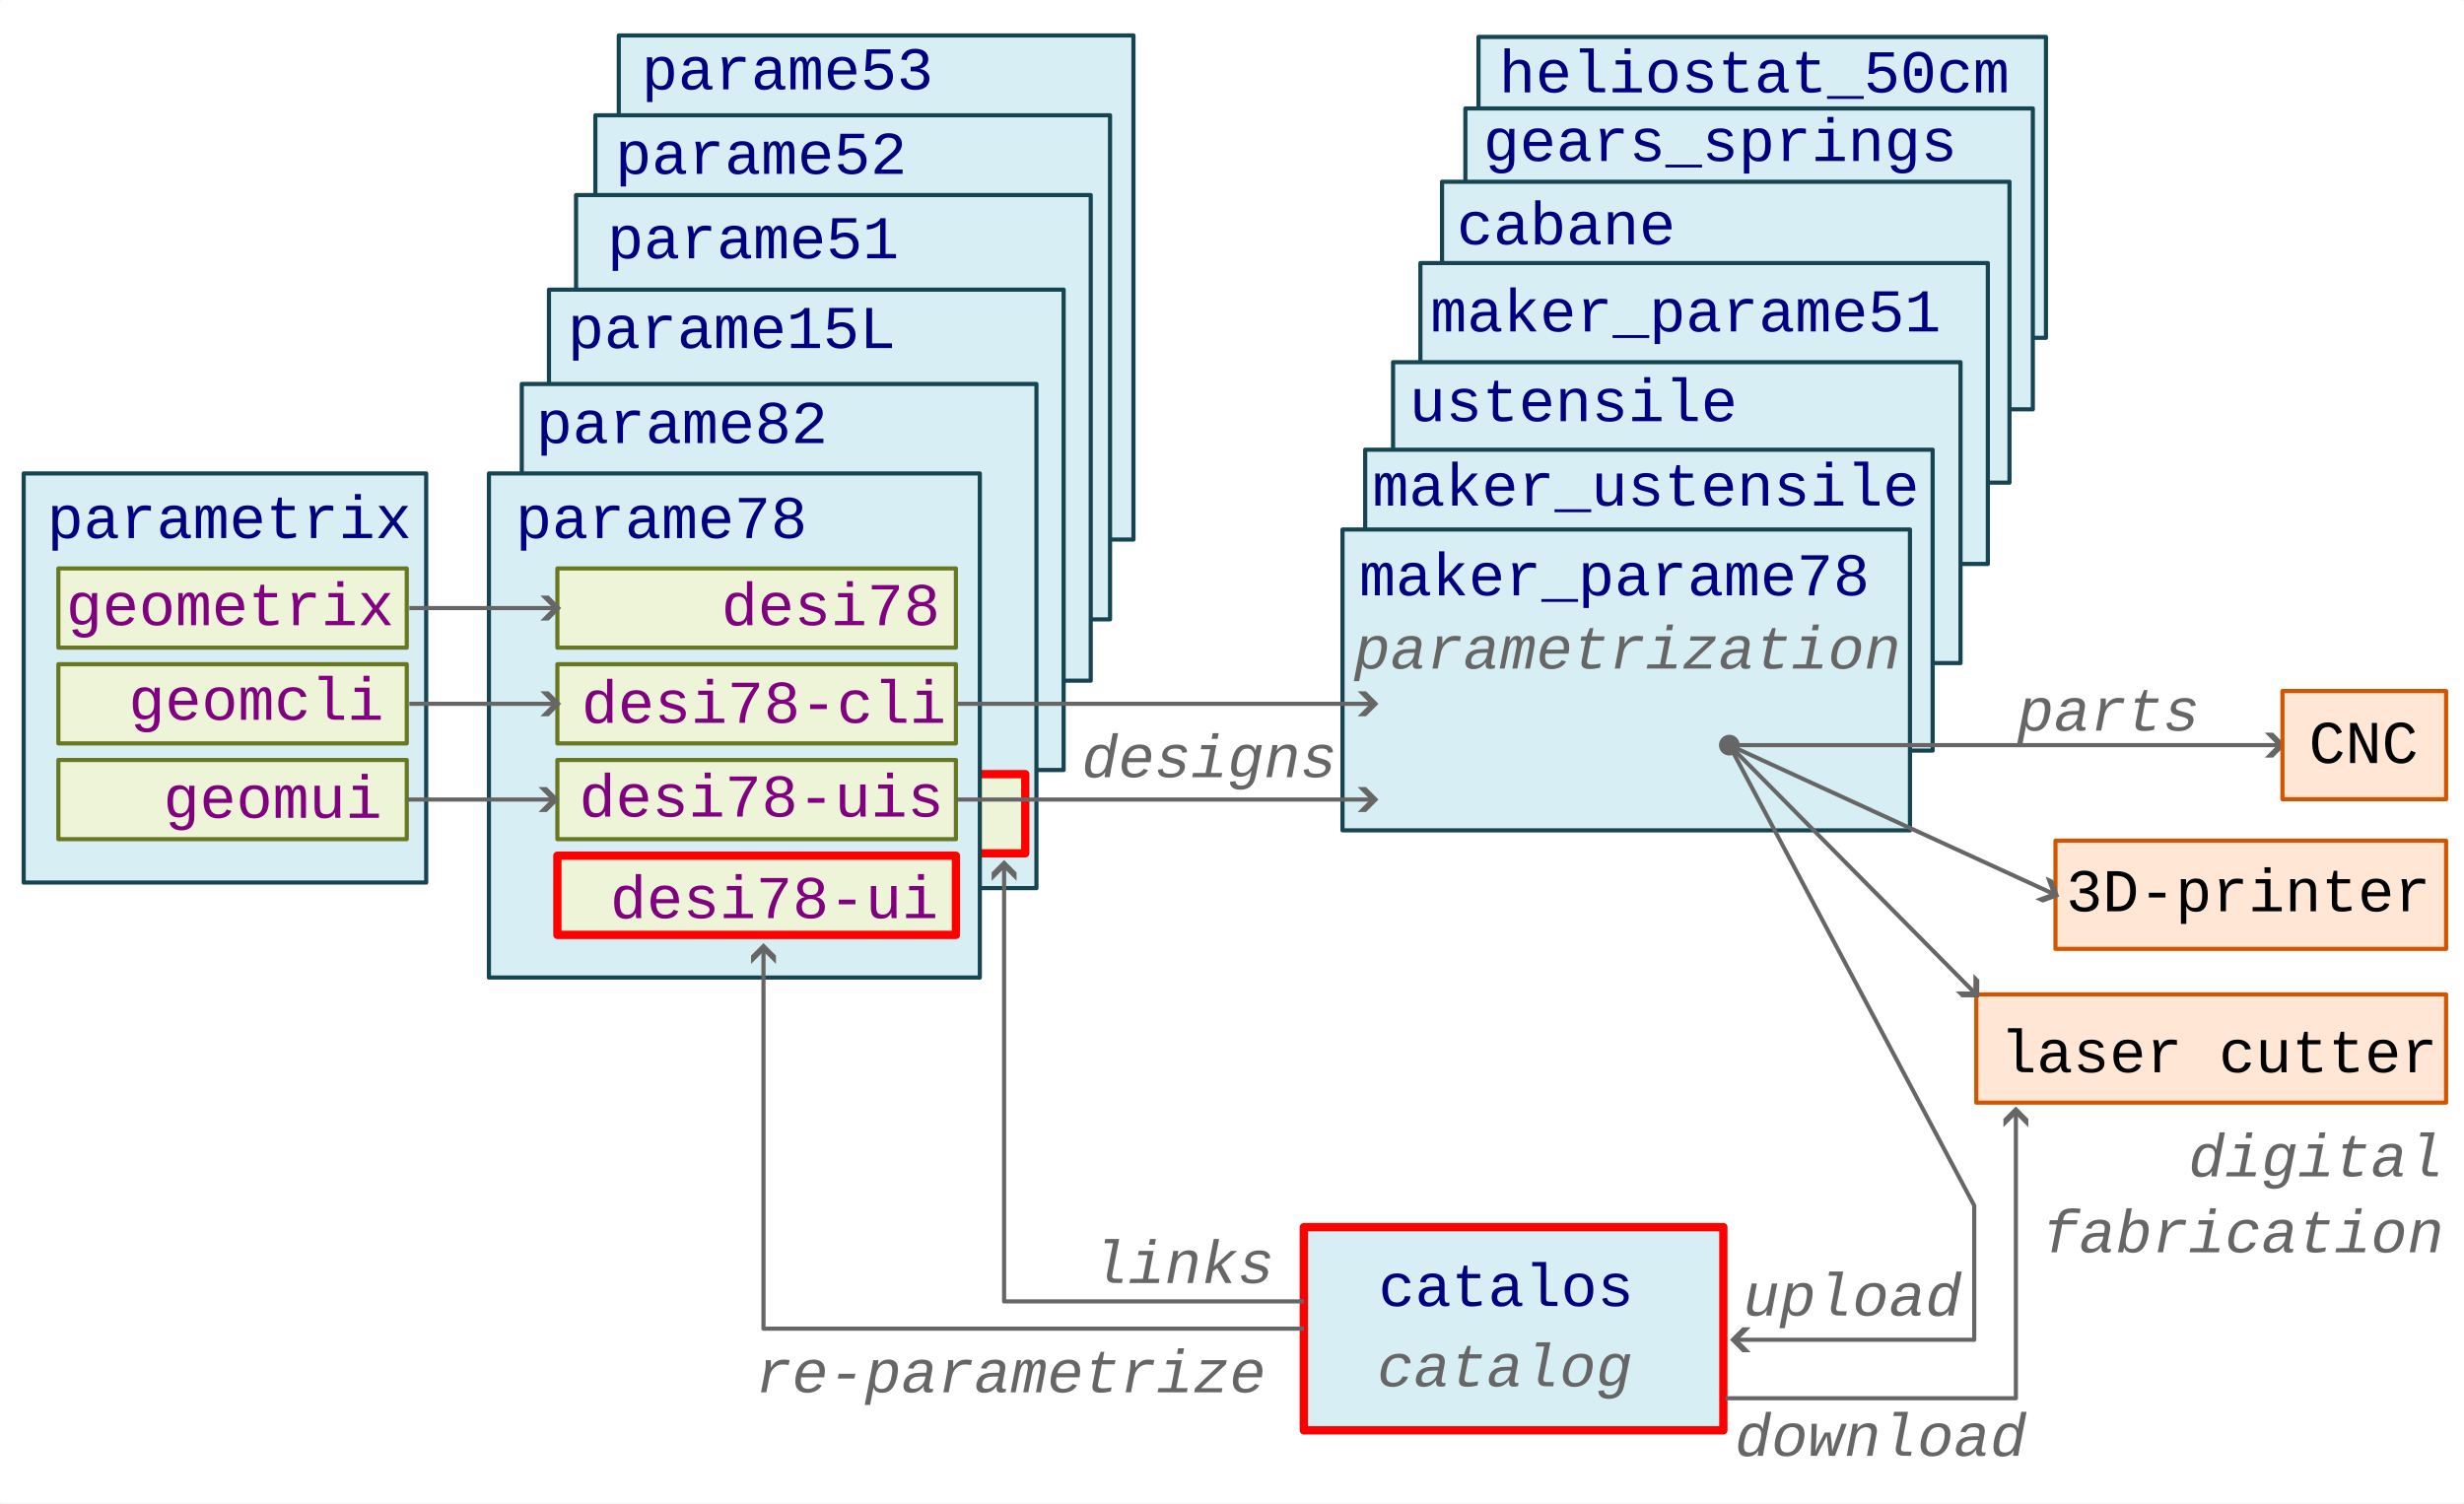
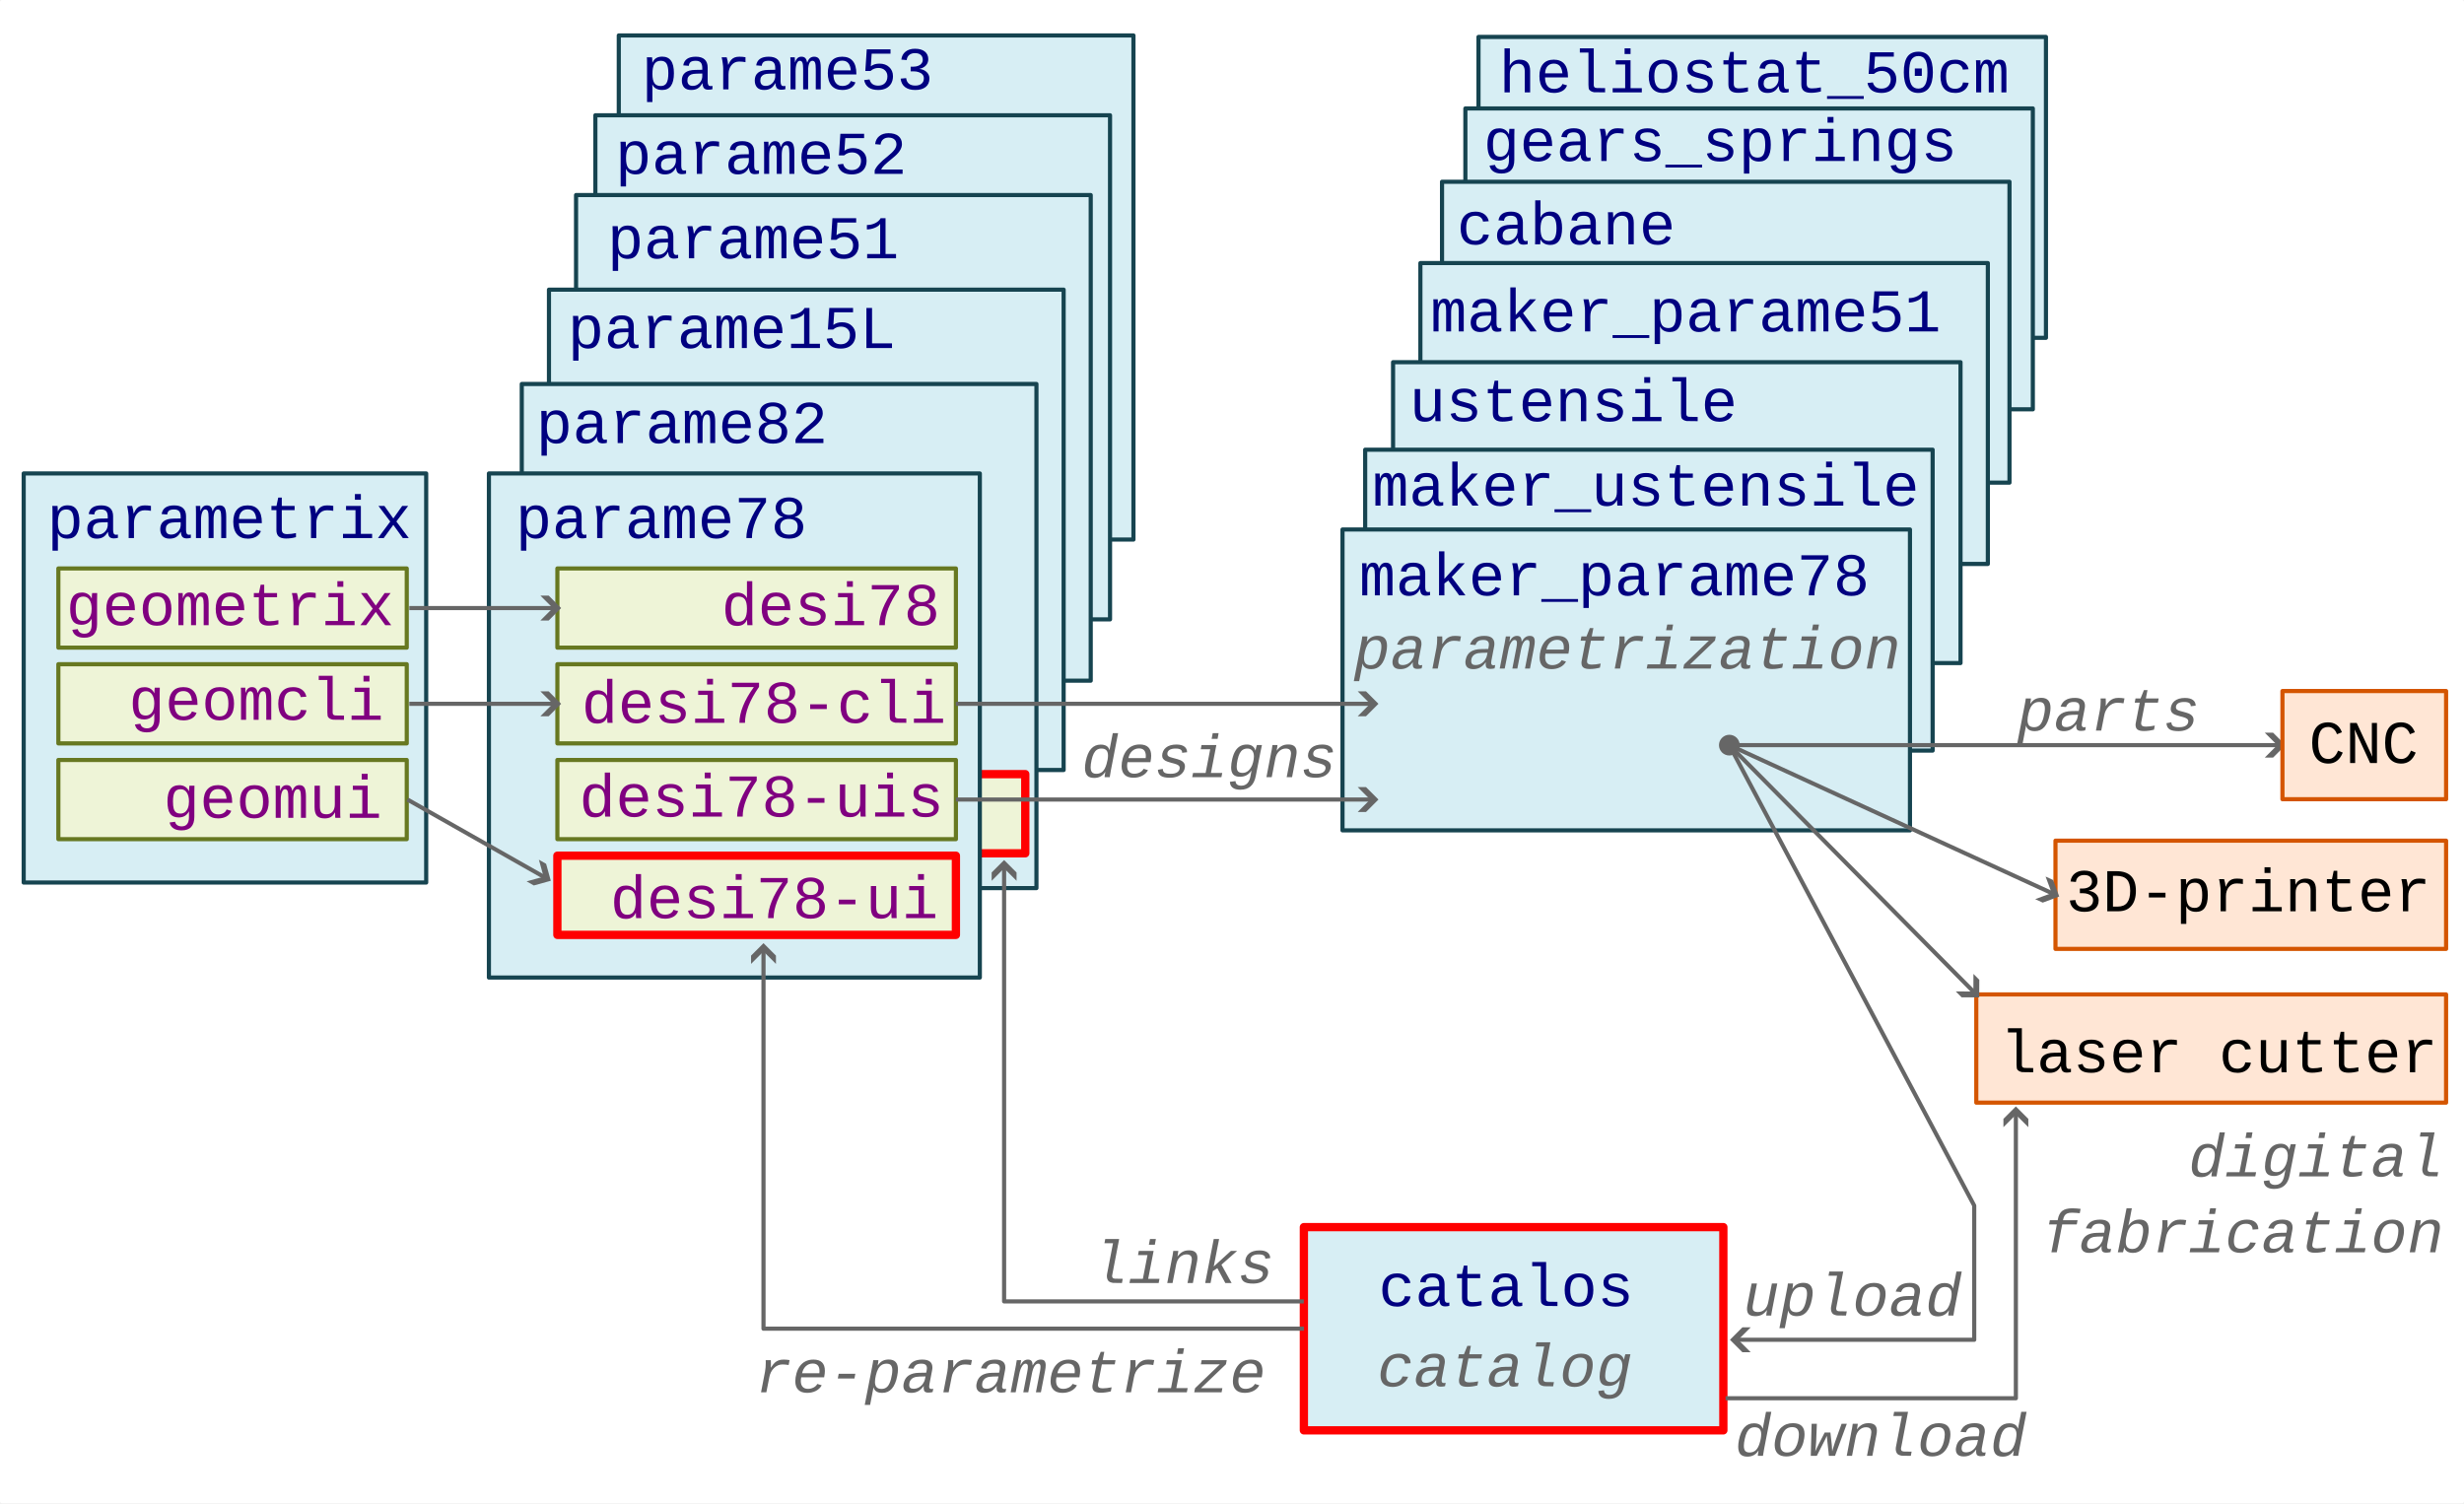
<svg xmlns="http://www.w3.org/2000/svg" width="594.75" height="362.856" viewBox="0 0 157.361 96.006" version="1.1" id="svg1">
  <defs id="defs1">
    <rect x="144.103" y="457.417" width="136.253" height="33.128" id="rect35" />
    <rect x="326.896" y="472.07" width="172.705" height="54.788" id="rect34" />
    <rect x="251.33" y="459.966" width="132.731" height="35.676" id="rect33" />
    <marker style="overflow:visible" id="marker31" refX="0" refY="0" orient="auto-start-reverse" markerWidth="1" markerHeight="1" viewBox="0 0 1 1" preserveAspectRatio="xMidYMid">
      <path style="fill:context-stroke;fill-rule:evenodd;stroke:none" d="m 1,0 -3,3 h -2 l 3,-3 -3,-3 h 2 z" id="path31" />
    </marker>
    <marker style="overflow:visible" id="Dot" refX="0" refY="0" orient="auto" markerWidth="1" markerHeight="1" viewBox="0 0 1 1" preserveAspectRatio="xMidYMid">
      <path transform="scale(0.5)" style="fill:context-stroke;fill-rule:evenodd;stroke:none" d="M 5,0 C 5,2.76 2.76,5 0,5 -2.76,5 -5,2.76 -5,0 c 0,-2.76 2.3,-5 5,-5 2.76,0 5,2.24 5,5 z" id="path17" />
    </marker>
    <rect x="533.229" y="352.938" width="78.36" height="30.579" id="rect28" />
    <rect x="528.132" y="305.157" width="158.631" height="50.966" id="rect27" />
    <rect x="529.406" y="240.176" width="136.97" height="50.329" id="rect26" />
    <marker style="overflow:visible" id="ArrowWideHeavy" refX="0" refY="0" orient="auto-start-reverse" markerWidth="1" markerHeight="1" viewBox="0 0 1 1" preserveAspectRatio="xMidYMid">
      <path style="fill:context-stroke;fill-rule:evenodd;stroke:none" d="m 1,0 -3,3 h -2 l 3,-3 -3,-3 h 2 z" id="path3" />
    </marker>
    <rect x="373.324" y="515.391" width="189.847" height="28.031" id="rect25" />
    <rect x="380.332" y="477.803" width="165.001" height="35.676" id="rect24" />
    <rect x="384.154" y="452.321" width="133.785" height="41.41" id="rect23" />
    <rect x="388.613" y="421.741" width="157.994" height="33.128" id="rect22" />
    <rect x="214.056" y="464.425" width="154.808" height="35.039" id="rect21" />
    <rect x="209.596" y="437.668" width="180.928" height="52.877" id="rect20" />
    <rect x="235.716" y="400.718" width="150.986" height="31.216" id="rect19" />
    <rect x="198.766" y="373.324" width="128.051" height="41.41" id="rect18" />
    <rect x="380.969" y="345.93" width="119.132" height="28.031" id="rect15" />
    <rect x="302.609" y="406.452" width="119.132" height="22.935" id="rect14" />
    <rect x="267.57" y="349.752" width="159.905" height="28.031" id="rect13" />
    <rect x="192.396" y="440.853" width="117.221" height="40.135" id="rect12" />
    <rect x="167.55" y="356.76" width="161.816" height="46.506" id="rect11" />
    <rect x="37.587" y="348.478" width="124.866" height="47.143" id="rect10" />
    <rect x="203.863" y="430.66" width="126.14" height="46.506" id="rect9" />
    <rect x="241.45" y="353.575" width="102.568" height="25.483" id="rect8" />
    <rect x="242.724" y="313.439" width="89.827" height="38.224" id="rect7" />
    <rect x="243.998" y="276.489" width="74.537" height="28.668" id="rect6" />
    <rect x="212.782" y="282.223" width="133.148" height="35.039" id="rect5" />
    <rect x="47.143" y="338.285" width="106.391" height="36.95" id="rect4" />
    <rect x="56.062" y="236.353" width="140.156" height="62.433" id="rect3" />
    <rect x="48.417" y="169.461" width="119.132" height="31.216" id="rect2" />
    <rect x="144.103" y="457.417" width="136.253" height="33.128" id="rect35-9" />
    <rect x="144.103" y="457.417" width="155.365" height="37.587" id="rect35-6" />
    <rect x="144.103" y="457.417" width="136.253" height="33.128" id="rect35-9-8" />
    <rect x="144.103" y="457.417" width="136.253" height="33.128" id="rect35-9-8-0" />
    <rect x="144.103" y="457.417" width="155.365" height="37.587" id="rect35-6-6" />
    <rect x="144.103" y="457.417" width="136.253" height="33.128" id="rect35-9-5" />
  </defs>
  <g id="layer1" transform="translate(-0.8790592,-20.43184)">
    <rect style="fill:#ffffff;stroke:#ffffff;stroke-width:0.265;stroke-linejoin:round" id="rect36" width="157.096" height="95.741" x="1.011" y="20.564" />
    <rect style="fill:#ffe6d5;stroke:#d45500;stroke-width:0.265;stroke-linejoin:round" id="rect29-9" width="24.947" height="6.911" x="132.15" y="74.121" />
    <rect style="fill:#ffe6d5;stroke:#d45500;stroke-width:0.265;stroke-linejoin:round" id="rect29" width="30.003" height="6.911" x="127.093" y="83.942" />
    <rect style="fill:#d7eef4;stroke:#164450;stroke-width:0.265;stroke-linejoin:round" id="rect17-0-0-0-07" width="36.24" height="19.216" x="95.302" y="22.79" />
    <rect style="fill:#d7eef4;stroke:#164450;stroke-width:0.265;stroke-linejoin:round" id="rect17-0-0-0-47" width="36.24" height="19.216" x="94.464" y="27.358" />
    <rect style="fill:#d7eef4;stroke:#164450;stroke-width:0.265;stroke-linejoin:round" id="rect17-0-0-0-4" width="36.24" height="19.216" x="92.973" y="32.04" />
    <rect style="fill:#d7eef4;stroke:#164450;stroke-width:0.265;stroke-linejoin:round" id="rect17-0-0-0-56" width="36.24" height="19.216" x="91.591" y="37.233" />
    <rect style="fill:#d7eef4;stroke:#164450;stroke-width:0.265;stroke-linejoin:round" id="rect17-0-0-0-5" width="36.24" height="19.216" x="89.846" y="43.563" />
    <rect style="fill:#d7eef4;stroke:#164450;stroke-width:0.265;stroke-linejoin:round" id="rect17-0-0-0-0" width="36.24" height="19.216" x="88.065" y="49.152" />
    <rect style="fill:#d7eef4;stroke:#164450;stroke-width:0.265;stroke-linejoin:round" id="rect17-0-0-0" width="36.24" height="19.216" x="86.617" y="54.248" />
    <rect style="fill:#d7eef4;stroke:#164450;stroke-width:0.265;stroke-linejoin:round" id="rect17-0-5-6-7" width="32.869" height="32.195" x="40.397" y="22.696" />
    <rect style="fill:#d7eef4;stroke:#164450;stroke-width:0.265;stroke-linejoin:round" id="rect17-0-5-6-3" width="32.869" height="32.195" x="38.901" y="27.794" />
    <rect style="fill:#d7eef4;stroke:#164450;stroke-width:0.265;stroke-linejoin:round" id="rect17-0-5-6" width="32.869" height="31.015" x="37.668" y="32.889" />
    <rect style="fill:#d7eef4;stroke:#164450;stroke-width:0.265;stroke-linejoin:round" id="rect17" width="25.705" height="26.127" x="2.392" y="50.669" />
    <rect style="fill:#eef4d7;stroke:#677821;stroke-width:0.265;stroke-linejoin:round" id="rect16-5-2" width="22.25" height="5.057" x="4.606" y="68.967" />
    <rect style="fill:#eef4d7;stroke:#677821;stroke-width:0.265;stroke-linejoin:round" id="rect16-5" width="22.25" height="5.057" x="4.606" y="62.852" />
    <rect style="fill:#eef4d7;stroke:#677821;stroke-width:0.265;stroke-linejoin:round" id="rect16" width="22.25" height="5.057" x="4.606" y="56.737" />
    <text xml:space="preserve" transform="matrix(0.2645833,0,0,0.2645833,-7.721959,12.06863)" id="text2" style="font-size:14.667px;line-height:normal;font-family:'Liberation Mono';-inkscape-font-specification:'Liberation Mono';text-decoration-color:#000000;white-space:pre;shape-inside:url(#rect2);display:inline;fill:#800080;stroke-width:1;-inkscape-stroke:none;stop-color:#000000">
      <tspan x="48.418" y="182.511" id="tspan1">geometrix</tspan>
    </text>
    <text xml:space="preserve" transform="matrix(0.2645833,0,0,0.2645833,-3.53149,6.674764)" id="text3" style="font-size:14.667px;line-height:normal;font-family:'Liberation Mono';-inkscape-font-specification:'Liberation Mono';text-decoration-color:#000000;white-space:pre;shape-inside:url(#rect3);display:inline;fill:#800080;stroke-width:1;-inkscape-stroke:none;stop-color:#000000">
      <tspan x="56.062" y="249.404" id="tspan2">geomui</tspan>
    </text>
    <text xml:space="preserve" transform="matrix(0.2645833,0,0,0.2645833,-3.386422,-26.55474)" id="text4" style="font-size:14.667px;line-height:normal;font-family:'Liberation Mono';-inkscape-font-specification:'Liberation Mono';text-decoration-color:#000000;white-space:pre;shape-inside:url(#rect4);display:inline;fill:#800080;stroke-width:1;-inkscape-stroke:none;stop-color:#000000">
      <tspan x="47.143" y="351.335" id="tspan3">geomcli</tspan>
    </text>
    <text xml:space="preserve" transform="matrix(0.2645833,0,0,0.2645833,-52.41756,-23.32863)" id="text5" style="font-size:14.667px;line-height:normal;font-family:'Liberation Mono';-inkscape-font-specification:'Liberation Mono';text-decoration-color:#000000;white-space:pre;shape-inside:url(#rect5);display:inline;fill:#000080;stroke-width:1;-inkscape-stroke:none;stop-color:#000000">
      <tspan x="212.781" y="295.273" id="tspan4">parametrix</tspan>
    </text>
    <text xml:space="preserve" transform="matrix(0.2645833,0,0,0.2645833,-39.90016,-79.4586)" id="text14" style="font-size:14.667px;line-height:normal;font-family:'Liberation Mono';-inkscape-font-specification:'Liberation Mono';text-decoration-color:#000000;white-space:pre;shape-inside:url(#rect14);display:inline;fill:#000080;stroke-width:1;-inkscape-stroke:none;stop-color:#000000">
      <tspan x="302.609" y="419.501" id="tspan5">parame52</tspan>
    </text>
    <text xml:space="preserve" transform="matrix(0.2645833,0,0,0.2645833,-58.94727,-68.83942)" id="text15" style="font-size:14.667px;line-height:normal;font-family:'Liberation Mono';-inkscape-font-specification:'Liberation Mono';text-decoration-color:#000000;white-space:pre;shape-inside:url(#rect15);display:inline;fill:#000080;stroke-width:1;-inkscape-stroke:none;stop-color:#000000">
-       <tspan x="380.969" y="358.98" id="tspan14">parame53</tspan>
+       <tspan x="380.969" y="358.98" id="tspan6">parame53</tspan>
    </text>
    <rect style="fill:#d7eef4;stroke:#164450;stroke-width:0.265;stroke-linejoin:round" id="rect17-0-5-8" width="32.869" height="30.678" x="35.938" y="38.93" />
    <rect style="fill:#d7eef4;stroke:#164450;stroke-width:0.265;stroke-linejoin:round" id="rect17-0-5" width="32.869" height="32.195" x="34.201" y="44.955" />
    <rect style="fill:#eef4d7;stroke:#ff0000;stroke-width:0.529;stroke-linejoin:round" id="rect16-5-2-6-8-9" width="25.452" height="5.057" x="40.905" y="69.871" />
    <rect style="fill:#d7eef4;stroke:#164450;stroke-width:0.265;stroke-linejoin:round" id="rect17-0" width="31.352" height="32.195" x="32.103" y="50.669" />
    <rect style="fill:#eef4d7;stroke:#677821;stroke-width:0.265;stroke-linejoin:round" id="rect16-5-2-6" width="25.452" height="5.057" x="36.475" y="68.967" />
    <rect style="fill:#eef4d7;stroke:#677821;stroke-width:0.265;stroke-linejoin:round" id="rect16-5-0" width="25.452" height="5.057" x="36.475" y="62.852" />
    <rect style="fill:#eef4d7;stroke:#677821;stroke-width:0.265;stroke-linejoin:round" id="rect16-6" width="25.452" height="5.057" x="36.475" y="56.737" />
    <text xml:space="preserve" transform="matrix(0.2645833,0,0,0.2645833,-17.61169,-16.24918)" id="text6" style="font-size:14.667px;line-height:normal;font-family:'Liberation Mono';-inkscape-font-specification:'Liberation Mono';text-decoration-color:#000000;white-space:pre;shape-inside:url(#rect6);display:inline;fill:#800080;stroke-width:1;-inkscape-stroke:none;stop-color:#000000">
-       <tspan x="243.998" y="289.538" id="tspan15">desi78</tspan>
+       <tspan x="243.998" y="289.538" id="tspan7">desi78</tspan>
    </text>
    <text xml:space="preserve" transform="matrix(0.2645833,0,0,0.2645833,-26.20818,-19.78891)" id="text7" style="font-size:14.667px;line-height:normal;font-family:'Liberation Mono';-inkscape-font-specification:'Liberation Mono';text-decoration-color:#000000;white-space:pre;shape-inside:url(#rect7);display:inline;fill:#800080;stroke-width:1;-inkscape-stroke:none;stop-color:#000000">
-       <tspan x="242.725" y="326.49" id="tspan16">desi78-cli</tspan>
+       <tspan x="242.725" y="326.49" id="tspan8">desi78-cli</tspan>
    </text>
    <text xml:space="preserve" transform="matrix(0.2645833,0,0,0.2645833,23.85368,-40.85871)" id="text10" style="font-size:14.667px;line-height:normal;font-family:'Liberation Mono';-inkscape-font-specification:'Liberation Mono';text-decoration-color:#000000;white-space:pre;shape-inside:url(#rect10);display:inline;fill:#000080;stroke-width:1;-inkscape-stroke:none;stop-color:#000000">
-       <tspan x="37.588" y="361.529" id="tspan17">parame78</tspan>
+       <tspan x="37.588" y="361.529" id="tspan9">parame78</tspan>
    </text>
    <rect style="fill:#eef4d7;stroke:#ff0000;stroke-width:0.529;stroke-linejoin:round" id="rect16-5-2-6-8" width="25.452" height="5.057" x="36.475" y="75.082" />
    <text xml:space="preserve" transform="matrix(0.2645833,0,0,0.2645833,-16.07306,-44.81516)" id="text9" style="font-size:14.667px;line-height:normal;font-family:'Liberation Mono';-inkscape-font-specification:'Liberation Mono';text-decoration-color:#000000;white-space:pre;shape-inside:url(#rect9);display:inline;fill:#800080;stroke-width:1;-inkscape-stroke:none;stop-color:#000000">
-       <tspan x="203.863" y="443.71" id="tspan29">desi78-uis</tspan>
+       <tspan x="203.863" y="443.71" id="tspan10">desi78-uis</tspan>
    </text>
    <text xml:space="preserve" transform="matrix(0.2645833,0,0,0.2645833,-9.22251,-49.11808)" id="text11" style="font-size:14.667px;line-height:normal;font-family:'Liberation Mono';-inkscape-font-specification:'Liberation Mono';text-decoration-color:#000000;white-space:pre;shape-inside:url(#rect11);display:inline;fill:#000080;stroke-width:1;-inkscape-stroke:none;stop-color:#000000">
-       <tspan x="167.549" y="369.81" id="tspan30">parame82</tspan>
+       <tspan x="167.549" y="369.81" id="tspan11">parame82</tspan>
    </text>
    <text xml:space="preserve" transform="matrix(0.2645833,0,0,0.2645833,-13.77359,-77.4359)" id="text12" style="font-size:14.667px;line-height:normal;font-family:'Liberation Mono';-inkscape-font-specification:'Liberation Mono';text-decoration-color:#000000;white-space:pre;shape-inside:url(#rect12);display:inline;fill:#000080;stroke-width:1;-inkscape-stroke:none;stop-color:#000000">
-       <tspan x="192.396" y="453.904" id="tspan31">parame15L</tspan>
+       <tspan x="192.396" y="453.904" id="tspan12">parame15L</tspan>
    </text>
    <text xml:space="preserve" transform="matrix(0.2645833,0,0,0.2645833,-31.13512,-59.06303)" id="text13" style="font-size:14.667px;line-height:normal;font-family:'Liberation Mono';-inkscape-font-specification:'Liberation Mono';text-decoration-color:#000000;white-space:pre;shape-inside:url(#rect13);display:inline;fill:#000080;stroke-width:1;-inkscape-stroke:none;stop-color:#000000">
-       <tspan x="267.57" y="362.802" id="tspan32">parame51</tspan>
+       <tspan x="267.57" y="362.802" id="tspan13">parame51</tspan>
    </text>
    <text xml:space="preserve" transform="matrix(0.2645833,0,0,0.2645833,-24.04041,-17.93476)" id="text8" style="font-size:14.667px;line-height:normal;font-family:'Liberation Mono';-inkscape-font-specification:'Liberation Mono';text-decoration-color:#000000;white-space:pre;shape-inside:url(#rect8);display:inline;fill:#800080;stroke-width:1;-inkscape-stroke:none;stop-color:#000000">
-       <tspan x="241.449" y="366.624" id="tspan36">desi78-ui</tspan>
+       <tspan x="241.449" y="366.624" id="tspan14">desi78-ui</tspan>
    </text>
    <rect style="fill:#d7eef4;stroke:#ff0000;stroke-width:0.529;stroke-linejoin:round" id="rect17-0-0" width="26.79" height="12.979" x="84.15" y="98.803" />
    <text xml:space="preserve" transform="matrix(0.2645833,0,0,0.2645833,36.32289,1.615111)" id="text17" style="font-size:14.667px;line-height:normal;font-family:'Liberation Mono';-inkscape-font-specification:'Liberation Mono';text-decoration-color:#000000;white-space:pre;shape-inside:url(#rect18);display:inline;fill:#000080;stroke-width:1;-inkscape-stroke:none;stop-color:#000000">
-       <tspan x="198.766" y="386.374" id="tspan37">catalos</tspan>
+       <tspan x="198.766" y="386.374" id="tspan15">catalos</tspan>
    </text>
    <text xml:space="preserve" transform="matrix(0.2645833,0,0,0.2645833,33.06507,-66.52949)" id="text19" style="font-size:14.667px;line-height:normal;font-family:'Liberation Mono';-inkscape-font-specification:'Liberation Mono';text-decoration-color:#000000;white-space:pre;shape-inside:url(#rect20);display:inline;fill:#000080;stroke-width:1;-inkscape-stroke:none;stop-color:#000000">
-       <tspan x="209.596" y="450.718" id="tspan38">maker_ustensile</tspan>
+       <tspan x="209.596" y="450.718" id="tspan16">maker_ustensile</tspan>
    </text>
    <text xml:space="preserve" transform="matrix(0.2645833,0,0,0.2645833,35.59344,-84.7338)" id="text20" style="font-size:14.667px;line-height:normal;font-family:'Liberation Mono';-inkscape-font-specification:'Liberation Mono';text-decoration-color:#000000;white-space:pre;shape-inside:url(#rect21);display:inline;fill:#000080;stroke-width:1;-inkscape-stroke:none;stop-color:#000000">
-       <tspan x="214.057" y="477.476" id="tspan39">maker_parame51</tspan>
+       <tspan x="214.057" y="477.476" id="tspan17">maker_parame51</tspan>
    </text>
    <text xml:space="preserve" transform="matrix(0.2645833,0,0,0.2645833,-11.94004,-67.7094)" id="text21" style="font-size:14.667px;line-height:normal;font-family:'Liberation Mono';-inkscape-font-specification:'Liberation Mono';text-decoration-color:#000000;white-space:pre;shape-inside:url(#rect22);display:inline;fill:#000080;stroke-width:1;-inkscape-stroke:none;stop-color:#000000">
-       <tspan x="388.613" y="434.792" id="tspan40">ustensile</tspan>
+       <tspan x="388.613" y="434.792" id="tspan18">ustensile</tspan>
    </text>
    <text xml:space="preserve" transform="matrix(0.2645833,0,0,0.2645833,-7.726078,-87.09362)" id="text22" style="font-size:14.667px;line-height:normal;font-family:'Liberation Mono';-inkscape-font-specification:'Liberation Mono';text-decoration-color:#000000;white-space:pre;shape-inside:url(#rect23);display:inline;fill:#000080;stroke-width:1;-inkscape-stroke:none;stop-color:#000000">
-       <tspan x="384.154" y="465.37" id="tspan41">cabane</tspan>
+       <tspan x="384.154" y="465.37" id="tspan19">cabane</tspan>
    </text>
    <text xml:space="preserve" transform="matrix(0.2645833,0,0,0.2645833,-5.029143,-99.15936)" id="text23" style="font-size:14.667px;line-height:normal;font-family:'Liberation Mono';-inkscape-font-specification:'Liberation Mono';text-decoration-color:#000000;white-space:pre;shape-inside:url(#rect24);display:inline;fill:#000080;stroke-width:1;-inkscape-stroke:none;stop-color:#000000">
-       <tspan x="380.332" y="490.853" id="tspan42">gears_springs</tspan>
+       <tspan x="380.332" y="490.853" id="tspan20">gears_springs</tspan>
    </text>
    <text xml:space="preserve" transform="matrix(0.2645833,0,0,0.2645833,-2.163649,-113.4868)" id="text24" style="font-size:14.667px;line-height:normal;font-family:'Liberation Mono';-inkscape-font-specification:'Liberation Mono';text-decoration-color:#000000;white-space:pre;shape-inside:url(#rect25);display:inline;fill:#000080;stroke-width:1;-inkscape-stroke:none;stop-color:#000000">
-       <tspan x="373.324" y="528.441" id="tspan43">heliostat_50cm</tspan>
+       <tspan x="373.324" y="528.441" id="tspan21">heliostat_50cm</tspan>
    </text>
    <text xml:space="preserve" transform="matrix(0.2645833,0,0,0.2645833,25.31138,-51.02211)" id="text18" style="font-size:14.667px;line-height:normal;font-family:'Liberation Mono';-inkscape-font-specification:'Liberation Mono';text-decoration-color:#000000;white-space:pre;shape-inside:url(#rect19);display:inline;fill:#000080;stroke-width:1;-inkscape-stroke:none;stop-color:#000000">
-       <tspan x="235.717" y="413.769" id="tspan44">maker_parame78</tspan>
+       <tspan x="235.717" y="413.769" id="tspan22">maker_parame78</tspan>
    </text>
    <path style="fill:#000080;stroke:#666666;stroke-width:0.265;stroke-linejoin:round;marker-end:url(#ArrowWideHeavy)" d="M 27.02,59.265 H 36.451" id="path25" />
    <path style="fill:#000080;stroke:#666666;stroke-width:0.265;stroke-linejoin:round;marker-end:url(#ArrowWideHeavy)" d="m 27.02,65.38 h 9.43" id="path25-3" />
-     <path style="fill:#000080;stroke:#666666;stroke-width:0.265;stroke-linejoin:round;marker-end:url(#ArrowWideHeavy)" d="m 26.9,71.495 h 9.43" id="path25-6" />
+     <path style="fill:#000080;stroke:#666666;stroke-width:0.265;stroke-linejoin:round;marker-end:url(#ArrowWideHeavy)" d="m 26.9,71.495 8.925,5.057" id="path25-6" />
    <path style="fill:#000080;stroke:#666666;stroke-width:0.265;stroke-linejoin:round;marker-end:url(#ArrowWideHeavy)" d="M 61.927,65.38 H 88.647" id="path25-3-5" />
    <path style="fill:#000080;stroke:#666666;stroke-width:0.265;stroke-linejoin:round;marker-end:url(#ArrowWideHeavy)" d="M 61.927,71.495 H 88.647" id="path25-6-0" />
    <path style="fill:none;stroke:#666666;stroke-width:0.265;stroke-linejoin:round;marker-start:url(#Dot);marker-end:url(#ArrowWideHeavy)" d="M 111.322,68.02 H 146.577" id="path25-6-0-2" />
    <path style="fill:none;stroke:#666666;stroke-width:0.265;stroke-linejoin:round;marker-end:url(#ArrowWideHeavy)" d="M 84.15,105.289 H 49.639 V 80.932" id="path26" />
    <path style="fill:none;stroke:#666666;stroke-width:0.265;stroke-linejoin:round;marker-end:url(#ArrowWideHeavy)" d="M 84.144,103.546 H 65.005 V 75.624" id="path26-0" />
    <text xml:space="preserve" transform="matrix(0.2645833,0,0,0.2645833,-7.248014,11.63053)" id="text26" style="font-size:14.667px;line-height:normal;font-family:'Liberation Mono';-inkscape-font-specification:'Liberation Mono';text-decoration-color:#000000;white-space:pre;shape-inside:url(#rect26);display:inline;fill:#000000;stroke-width:1;-inkscape-stroke:none;stop-color:#000000">
-       <tspan x="529.406" y="253.226" id="tspan45">3D-printer</tspan>
+       <tspan x="529.406" y="253.226" id="tspan23">3D-printer</tspan>
    </text>
    <text xml:space="preserve" transform="matrix(0.2645833,0,0,0.2645833,-11.12486,4.719637)" id="text27" style="font-size:14.667px;line-height:normal;font-family:'Liberation Mono';-inkscape-font-specification:'Liberation Mono';text-decoration-color:#000000;white-space:pre;shape-inside:url(#rect27);display:inline;fill:#000000;stroke-width:1;-inkscape-stroke:none;stop-color:#000000">
-       <tspan x="528.133" y="318.206" id="tspan46">laser cutter</tspan>
+       <tspan x="528.133" y="318.206" id="tspan24">laser cutter</tspan>
    </text>
    <rect style="fill:#ffe6d5;stroke:#d45500;stroke-width:0.265;stroke-linejoin:round" id="rect29-9-1" width="10.451" height="6.911" x="146.646" y="64.564" />
    <text xml:space="preserve" transform="matrix(0.2645833,0,0,0.2645833,7.248014,-27.67269)" id="text28" style="font-size:14.667px;line-height:normal;font-family:'Liberation Mono';-inkscape-font-specification:'Liberation Mono';text-decoration-color:#000000;white-space:pre;shape-inside:url(#rect28);display:inline;fill:#000000;stroke-width:1;-inkscape-stroke:none;stop-color:#000000">
-       <tspan x="533.229" y="365.988" id="tspan47">CNC</tspan>
+       <tspan x="533.229" y="365.988" id="tspan25">CNC</tspan>
    </text>
    <path style="fill:none;stroke:#666666;stroke-width:0.265;stroke-linejoin:round;marker-end:url(#ArrowWideHeavy)" d="m 111.322,68.02 20.828,9.557" id="path29" />
    <path style="fill:none;stroke:#666666;stroke-width:0.265;stroke-linejoin:round;marker-end:url(#marker31)" d="m 111.322,68.02 15.771,15.923" id="path30" />
    <path style="fill:none;stroke:#666666;stroke-width:0.265;stroke-linejoin:round;marker-end:url(#marker31)" d="m 111.322,68.02 15.639,29.407 v 8.571 h -15.335" id="path32" />
    <text xml:space="preserve" transform="matrix(0.2645833,0,0,0.2645833,22.33847,-16.18161)" id="text33" style="font-style:italic;font-variant:normal;font-weight:normal;font-stretch:normal;font-size:14.667px;line-height:normal;font-family:'Liberation Mono';-inkscape-font-specification:'Liberation Mono Italic';text-decoration-color:#000000;white-space:pre;shape-inside:url(#rect33);display:inline;fill:#666666;stroke-width:1;-inkscape-stroke:none;stop-color:#000000">
-       <tspan x="251.33" y="473.015" id="tspan48">catalog</tspan>
+       <tspan x="251.33" y="473.015" id="tspan26">catalog</tspan>
    </text>
    <text xml:space="preserve" transform="matrix(0.2645833,0,0,0.2645833,24.76158,-32.79431)" id="text34" style="font-style:italic;font-variant:normal;font-weight:normal;font-stretch:normal;font-size:14.667px;line-height:normal;font-family:'Liberation Mono';-inkscape-font-specification:'Liberation Mono Italic';text-align:end;text-decoration-color:#000000;white-space:pre;shape-inside:url(#rect34);display:inline;fill:#666666;stroke-width:1;-inkscape-stroke:none;stop-color:#000000" x="94.539" y="0">
-       <tspan x="437.991" y="485.12" id="tspan49">digital
+       <tspan x="437.991" y="485.12" id="tspan27">digital
</tspan>
-       <tspan x="402.786" y="503.454" id="tspan50">fabrication</tspan>
+       <tspan x="402.786" y="503.454" id="tspan28">fabrication</tspan>
    </text>
    <text xml:space="preserve" transform="matrix(0.2645833,0,0,0.2645833,31.83369,-54.41293)" id="text35" style="font-style:italic;font-variant:normal;font-weight:normal;font-stretch:normal;font-size:14.667px;line-height:normal;font-family:'Liberation Mono';-inkscape-font-specification:'Liberation Mono Italic';text-decoration-color:#000000;white-space:pre;shape-inside:url(#rect35);display:inline;fill:#666666;stroke-width:1;-inkscape-stroke:none;stop-color:#000000">
-       <tspan x="144.104" y="470.468" id="tspan51">designs</tspan>
+       <tspan x="144.104" y="470.468" id="tspan29">designs</tspan>
    </text>
    <text xml:space="preserve" transform="matrix(0.2645833,0,0,0.2645833,91.58854,-57.3881)" id="text35-7" style="font-style:italic;font-variant:normal;font-weight:normal;font-stretch:normal;font-size:14.667px;line-height:normal;font-family:'Liberation Mono';-inkscape-font-specification:'Liberation Mono Italic';text-decoration-color:#000000;white-space:pre;shape-inside:url(#rect35-9);display:inline;fill:#666666;stroke-width:1;-inkscape-stroke:none;stop-color:#000000">
-       <tspan x="144.104" y="470.468" id="tspan52">parts</tspan>
+       <tspan x="144.104" y="470.468" id="tspan30">parts</tspan>
    </text>
    <text xml:space="preserve" transform="matrix(0.2645833,0,0,0.2645833,49.21483,-61.34826)" id="text35-6" style="font-style:italic;font-variant:normal;font-weight:normal;font-stretch:normal;font-size:14.667px;line-height:normal;font-family:'Liberation Mono';-inkscape-font-specification:'Liberation Mono Italic';text-decoration-color:#000000;white-space:pre;shape-inside:url(#rect35-6);display:inline;fill:#666666;stroke-width:1;-inkscape-stroke:none;stop-color:#000000">
-       <tspan x="144.104" y="470.468" id="tspan53">parametrization</tspan>
+       <tspan x="144.104" y="470.468" id="tspan31">parametrization</tspan>
    </text>
    <text xml:space="preserve" transform="matrix(0.2645833,0,0,0.2645833,74.0684,-20.02639)" id="text35-7-2" style="font-style:italic;font-variant:normal;font-weight:normal;font-stretch:normal;font-size:14.667px;line-height:normal;font-family:'Liberation Mono';-inkscape-font-specification:'Liberation Mono Italic';text-decoration-color:#000000;white-space:pre;shape-inside:url(#rect35-9-8);display:inline;fill:#666666;stroke-width:1;-inkscape-stroke:none;stop-color:#000000">
-       <tspan x="144.104" y="470.468" id="tspan54">upload</tspan>
+       <tspan x="144.104" y="470.468" id="tspan32">upload</tspan>
    </text>
    <text xml:space="preserve" transform="matrix(0.2645833,0,0,0.2645833,73.55082,-11.06739)" id="text35-7-2-8" style="font-style:italic;font-variant:normal;font-weight:normal;font-stretch:normal;font-size:14.667px;line-height:normal;font-family:'Liberation Mono';-inkscape-font-specification:'Liberation Mono Italic';text-decoration-color:#000000;white-space:pre;shape-inside:url(#rect35-9-8-0);display:inline;fill:#666666;stroke-width:1;-inkscape-stroke:none;stop-color:#000000">
-       <tspan x="144.104" y="470.468" id="tspan55">download</tspan>
+       <tspan x="144.104" y="470.468" id="tspan33">download</tspan>
    </text>
    <path style="fill:none;stroke:#666666;stroke-width:0.265;stroke-linejoin:round;marker-end:url(#marker31)" d="m 111.08,109.732 h 18.541 V 91.359" id="path35" />
    <text xml:space="preserve" transform="matrix(0.2645833,0,0,0.2645833,10.99477,-15.12804)" id="text35-6-8" style="font-style:italic;font-variant:normal;font-weight:normal;font-stretch:normal;font-size:14.667px;line-height:normal;font-family:'Liberation Mono';-inkscape-font-specification:'Liberation Mono Italic';text-decoration-color:#000000;white-space:pre;shape-inside:url(#rect35-6-6);display:inline;fill:#666666;stroke-width:1;-inkscape-stroke:none;stop-color:#000000">
-       <tspan x="144.104" y="470.468" id="tspan56">re-parametrize</tspan>
+       <tspan x="144.104" y="470.468" id="tspan34">re-parametrize</tspan>
    </text>
    <text xml:space="preserve" transform="matrix(0.2645833,0,0,0.2645833,32.48497,-22.106)" id="text35-7-8" style="font-style:italic;font-variant:normal;font-weight:normal;font-stretch:normal;font-size:14.667px;line-height:normal;font-family:'Liberation Mono';-inkscape-font-specification:'Liberation Mono Italic';text-decoration-color:#000000;white-space:pre;shape-inside:url(#rect35-9-5);display:inline;fill:#666666;stroke-width:1;-inkscape-stroke:none;stop-color:#000000">
-       <tspan x="144.104" y="470.468" id="tspan57">links</tspan>
+       <tspan x="144.104" y="470.468" id="tspan35">links</tspan>
    </text>
  </g>
</svg>
